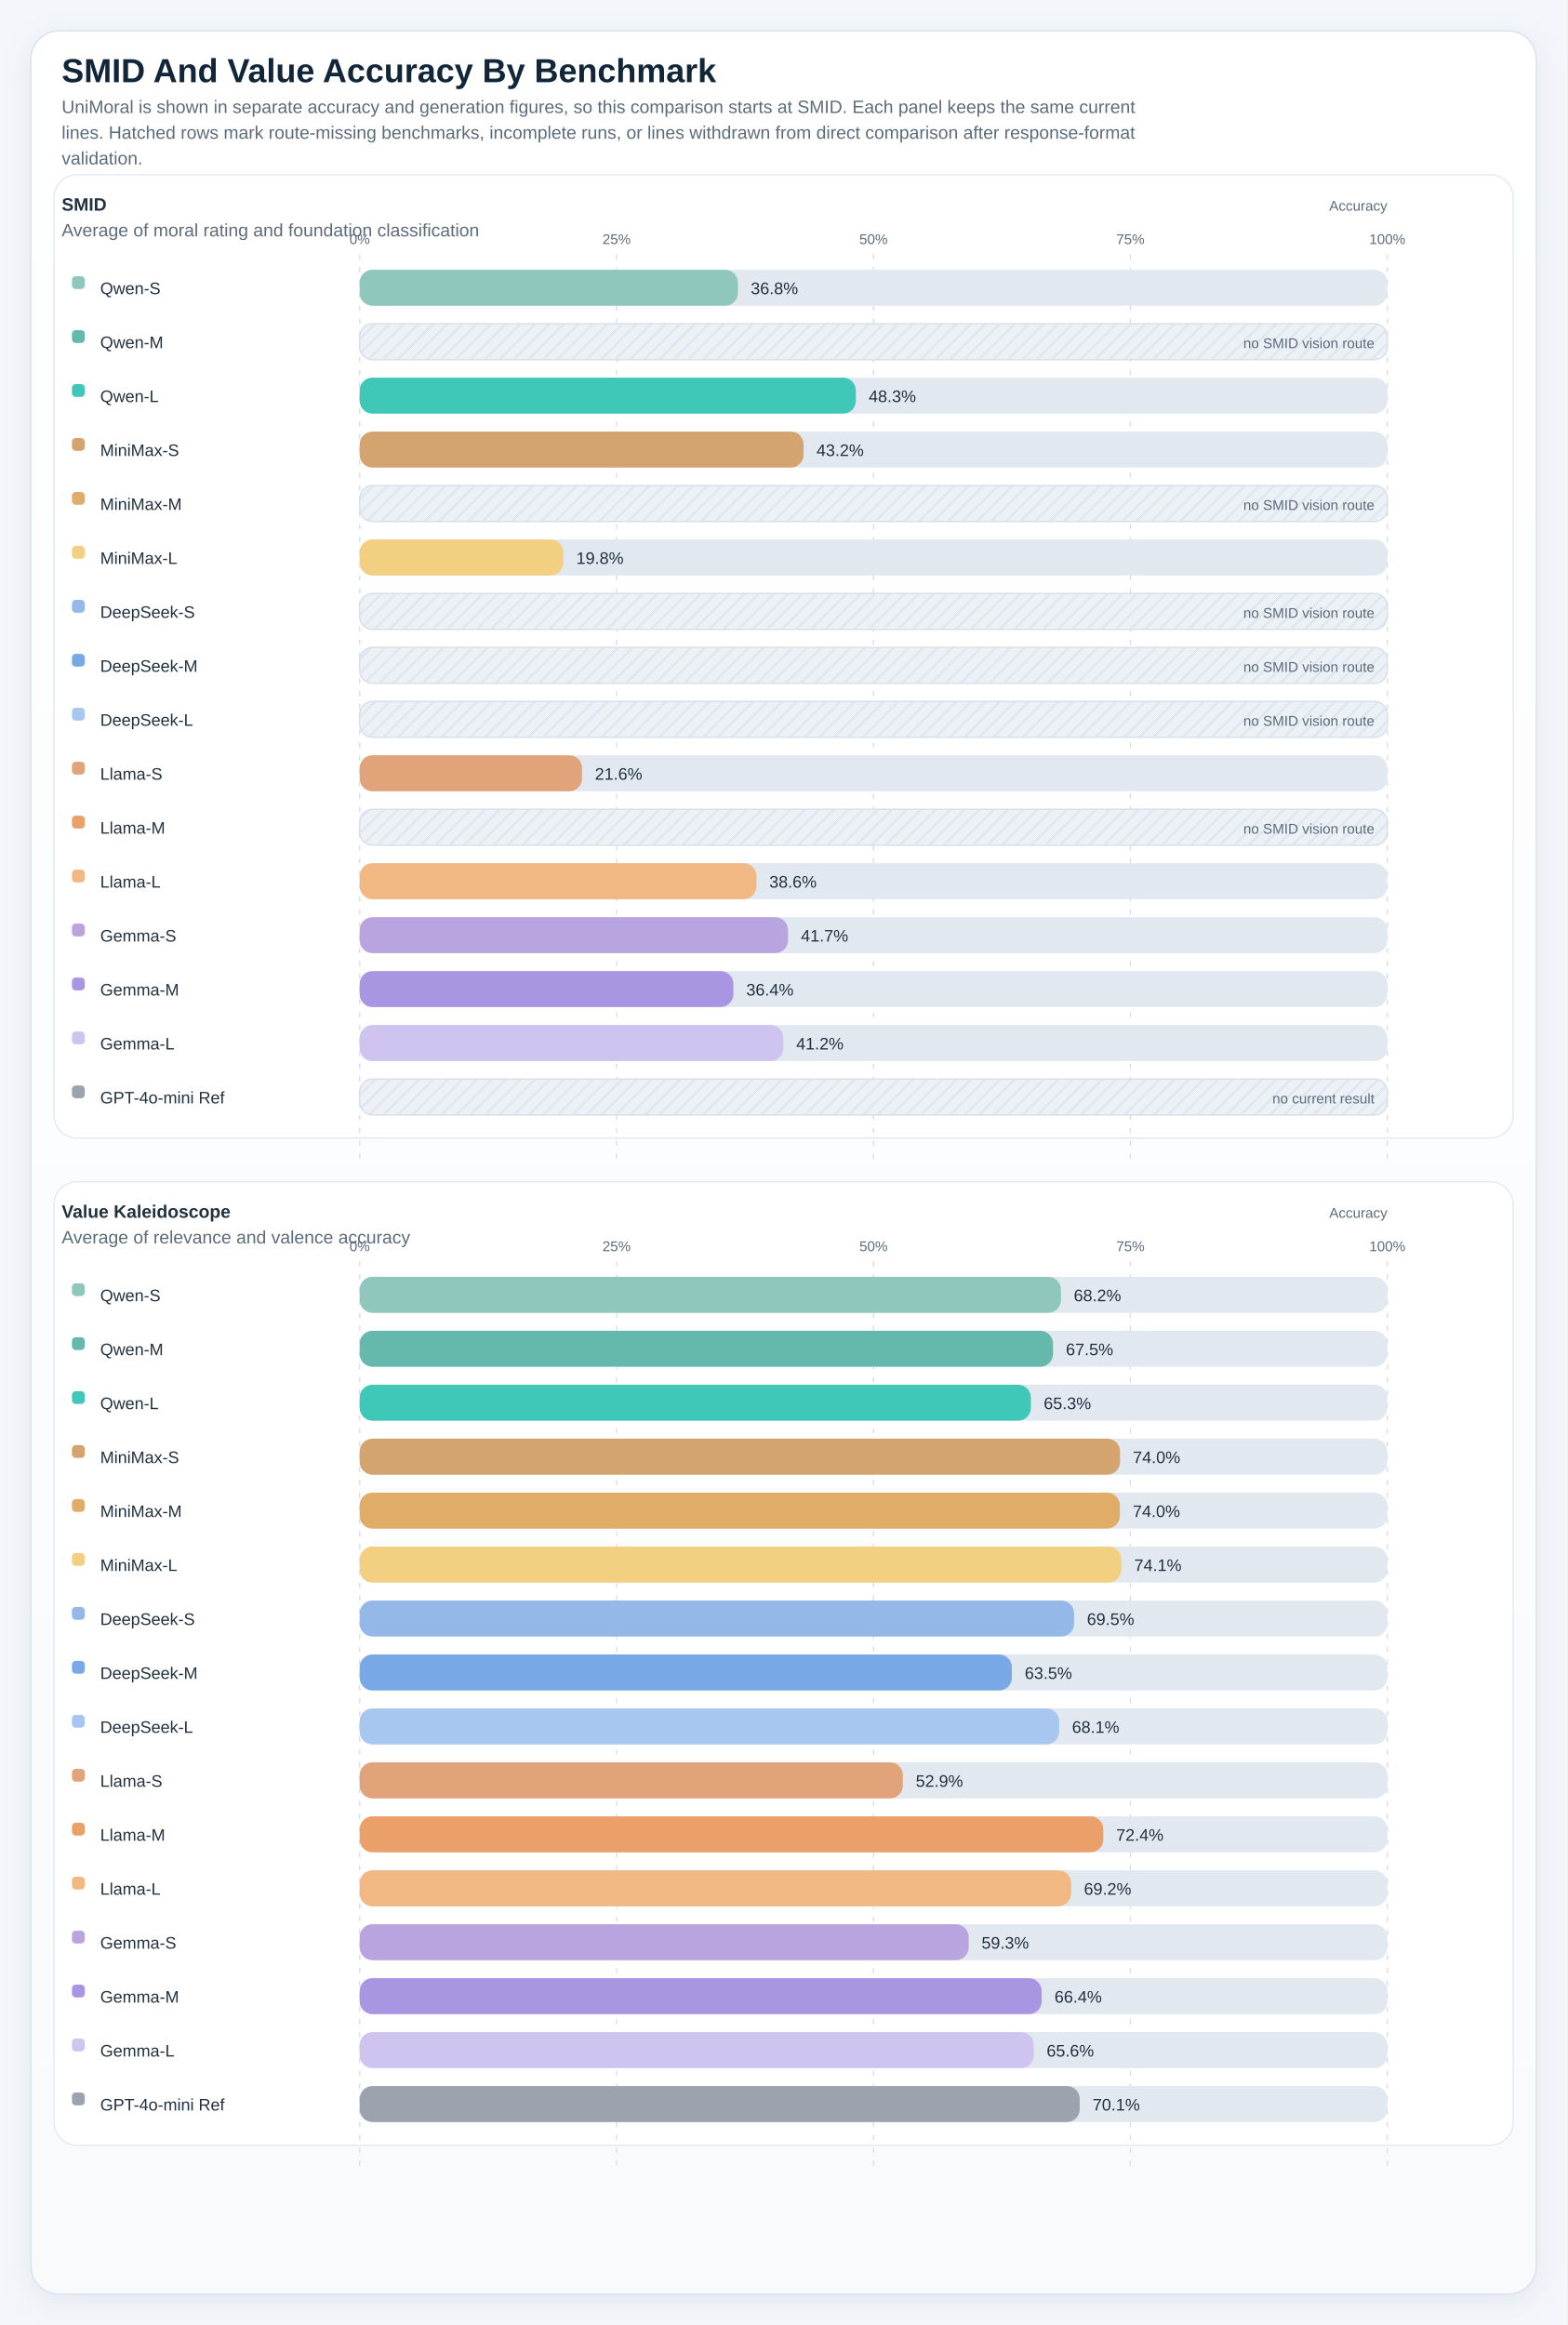
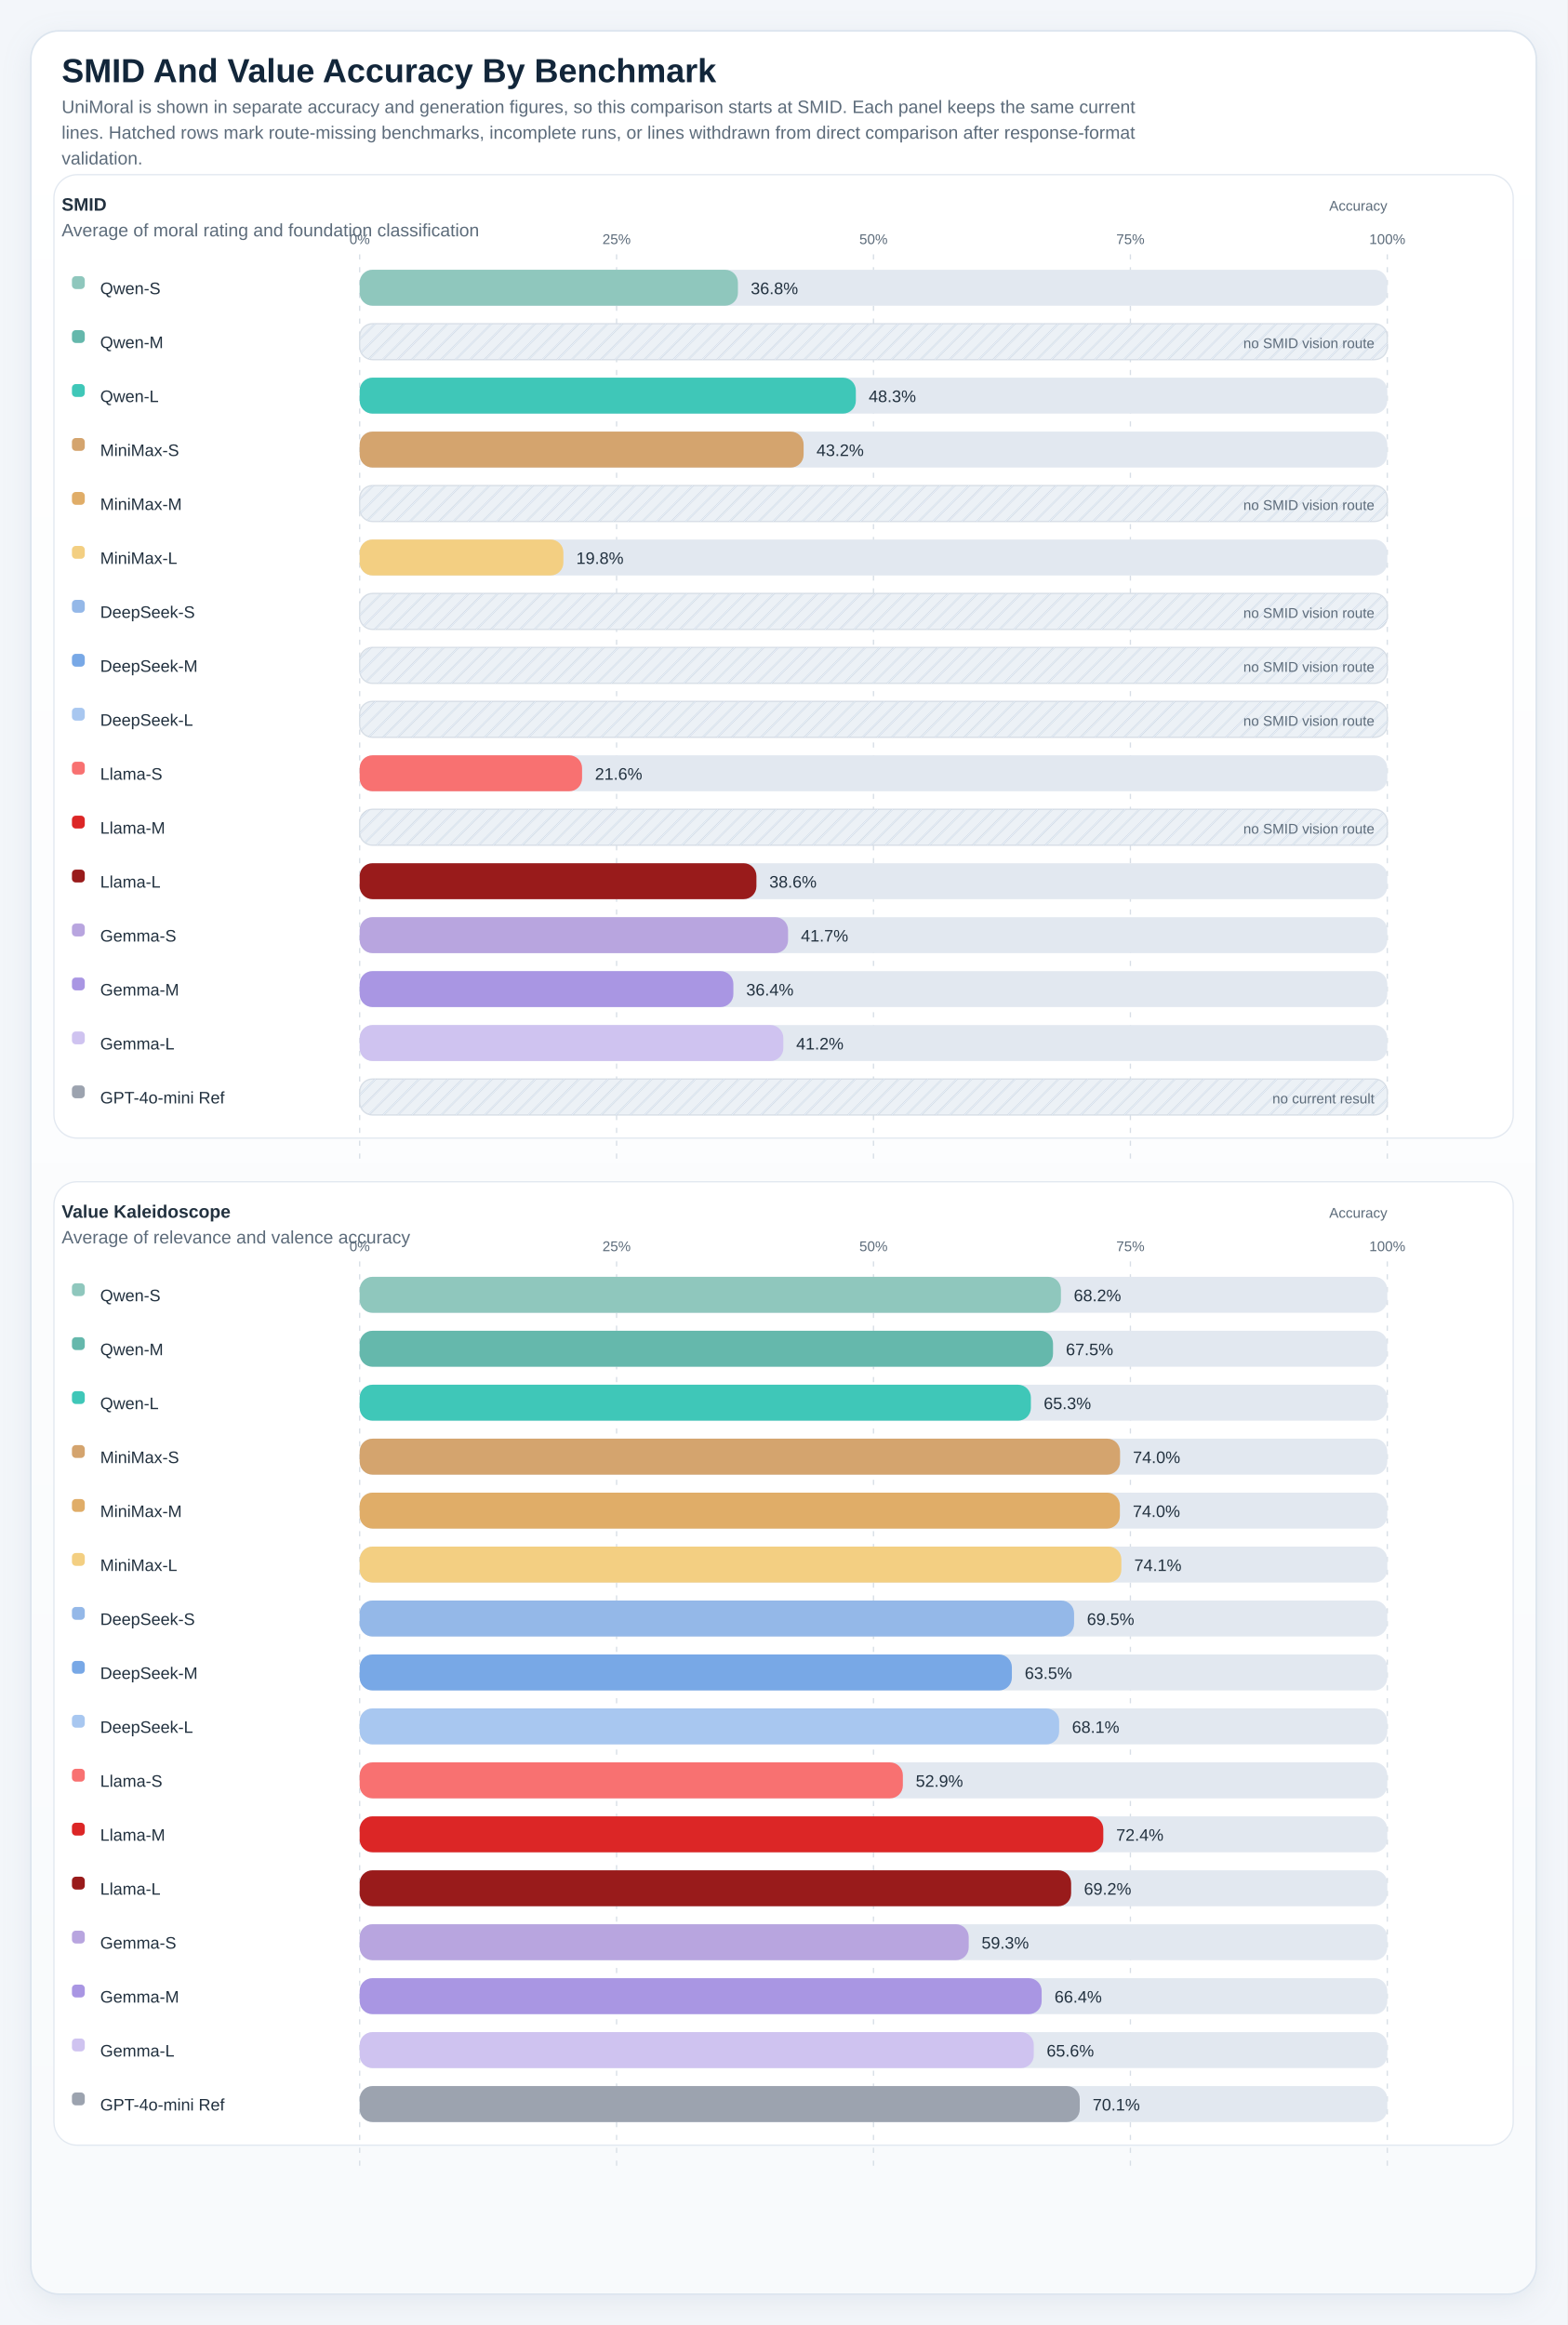
<svg xmlns="http://www.w3.org/2000/svg" viewBox="0 0 1220 1810" role="img" preserveAspectRatio="xMidYMin meet" style="max-width:100%;height:auto">
  <defs>
    <linearGradient id="panelGradient" x1="0" x2="0" y1="0" y2="1">
      <stop offset="0%" stop-color="#ffffff" />
      <stop offset="100%" stop-color="#f8fafc" />
    </linearGradient>
    <pattern id="diagonalHatch" width="8" height="8" patternUnits="userSpaceOnUse" patternTransform="rotate(45)">
      <line x1="0" y1="0" x2="0" y2="8" stroke="#cdd6e1" stroke-width="3" />
    </pattern>
    <filter id="softShadow" x="-20%" y="-20%" width="140%" height="140%">
      <feDropShadow dx="0" dy="6" stdDeviation="10" flood-color="#9fb0c2" flood-opacity="0.18" />
    </filter>
    <style>
.canvas { fill: #f3f6fa; }
.title { font: 700 26px 'IBM Plex Sans', 'Helvetica Neue', Arial, sans-serif; fill: #12263a; }
.subtitle { font: 400 14px 'IBM Plex Sans', 'Helvetica Neue', Arial, sans-serif; fill: #5c6b7a; }
.axis { font: 600 14px 'IBM Plex Sans', 'Helvetica Neue', Arial, sans-serif; fill: #22313f; }
.label { font: 500 13px 'IBM Plex Sans', 'Helvetica Neue', Arial, sans-serif; fill: #22313f; }
.metric { font: 700 20px 'IBM Plex Sans', 'Helvetica Neue', Arial, sans-serif; fill: #12263a; }
.celltext { font: 700 16px 'IBM Plex Sans', 'Helvetica Neue', Arial, sans-serif; fill: #ffffff; }
.celltext-dark { font: 700 16px 'IBM Plex Sans', 'Helvetica Neue', Arial, sans-serif; fill: #173042; }
.cellsub { font: 500 11px 'IBM Plex Sans', 'Helvetica Neue', Arial, sans-serif; fill: rgba(255,255,255,0.88); }
.cellsub-dark { font: 600 11px 'IBM Plex Sans', 'Helvetica Neue', Arial, sans-serif; fill: #385062; }
.body { font: 500 12px 'IBM Plex Sans', 'Helvetica Neue', Arial, sans-serif; fill: #22313f; }
.small { font: 500 11px 'IBM Plex Sans', 'Helvetica Neue', Arial, sans-serif; fill: #5c6b7a; }
.tiny { font: 600 10px 'IBM Plex Sans', 'Helvetica Neue', Arial, sans-serif; fill: #6b7c8f; letter-spacing: 0.04em; }
.grid { fill: #ffffff; stroke: #d7dee6; stroke-width: 1.25; }
.panel { fill: url(#panelGradient); stroke: #dbe4ee; stroke-width: 1.25; filter: url(#softShadow); }
.subpanel { fill: #ffffff; stroke: #e2e8f0; stroke-width: 1; }
.legend-card { fill: #ffffff; stroke: #dbe4ee; stroke-width: 1; }
.guide { stroke: #d7dee6; stroke-width: 1; stroke-dasharray: 4 6; }
.baseline { stroke: #aab7c6; stroke-width: 1.1; }
.muted-cell { fill: #eef2f7; stroke: #d7dee6; stroke-width: 1; }
.muted-bar { fill: #ecf1f6; stroke: #d7dee6; stroke-width: 1; }
.outline { stroke: rgba(255,255,255,0.9); stroke-width: 1; }
</style>
  </defs>
  <rect x="0" y="0" width="1220" height="1810" class="canvas" />
  <rect x="24" y="24" width="1172" height="1762" rx="22" class="panel" />
  <text x="48" y="64" class="title">SMID And Value Accuracy By Benchmark</text>
  <text x="48" y="88" class="subtitle">UniMoral is shown in separate accuracy and generation figures, so this comparison starts at SMID. Each panel keeps the same current</text>
  <text x="48" y="108" class="subtitle">lines. Hatched rows mark route-missing benchmarks, incomplete runs, or lines withdrawn from direct comparison after response-format</text>
  <text x="48" y="128" class="subtitle">validation.</text>
  <rect x="42" y="136" width="1136" height="750" rx="18" class="subpanel" />
  <text x="48" y="164" class="axis">SMID</text>
  <text x="48" y="184" class="subtitle">Average of moral rating and foundation classification</text>
  <text x="1080" y="164" text-anchor="end" class="small">Accuracy</text>
  <line x1="280.00" y1="198" x2="280.00" y2="906" class="guide" />
  <text x="280.00" y="190" text-anchor="middle" class="small">0%</text>
  <line x1="480.00" y1="198" x2="480.00" y2="906" class="guide" />
  <text x="480.00" y="190" text-anchor="middle" class="small">25%</text>
  <line x1="680.00" y1="198" x2="680.00" y2="906" class="guide" />
  <text x="680.00" y="190" text-anchor="middle" class="small">50%</text>
  <line x1="880.00" y1="198" x2="880.00" y2="906" class="guide" />
  <text x="880.00" y="190" text-anchor="middle" class="small">75%</text>
  <line x1="1080.00" y1="198" x2="1080.00" y2="906" class="guide" />
  <text x="1080.00" y="190" text-anchor="middle" class="small">100%</text>
  <rect x="56" y="215" width="10" height="10" rx="3" fill="#8fc7bd" />
  <text x="78" y="229" class="label">Qwen-S</text>
  <rect x="280" y="210" width="800" height="28" rx="10" fill="#e2e8f0" />
  <rect x="280" y="210" width="294.46" height="28" rx="10" fill="#8fc7bd" />
  <text x="584.46" y="229" text-anchor="start" class="label">36.8%</text>
  <rect x="56" y="257" width="10" height="10" rx="3" fill="#65b8ac" />
  <text x="78" y="271" class="label">Qwen-M</text>
  <rect x="280" y="252" width="800" height="28" rx="10" fill="#e2e8f0" />
  <rect x="280" y="252" width="800" height="28" rx="10" class="muted-bar" />
  <rect x="280" y="252" width="800" height="28" rx="10" fill="url(#diagonalHatch)" opacity="0.7" />
  <text x="1070" y="271" text-anchor="end" class="small">no SMID vision route</text>
  <rect x="56" y="299" width="10" height="10" rx="3" fill="#3fc7b8" />
  <text x="78" y="313" class="label">Qwen-L</text>
  <rect x="280" y="294" width="800" height="28" rx="10" fill="#e2e8f0" />
  <rect x="280" y="294" width="386.26" height="28" rx="10" fill="#3fc7b8" />
  <text x="676.26" y="313" text-anchor="start" class="label">48.3%</text>
  <rect x="56" y="341" width="10" height="10" rx="3" fill="#d4a46e" />
  <text x="78" y="355" class="label">MiniMax-S</text>
  <rect x="280" y="336" width="800" height="28" rx="10" fill="#e2e8f0" />
  <rect x="280" y="336" width="345.60" height="28" rx="10" fill="#d4a46e" />
  <text x="635.60" y="355" text-anchor="start" class="label">43.2%</text>
  <rect x="56" y="383" width="10" height="10" rx="3" fill="#e0ad68" />
  <text x="78" y="397" class="label">MiniMax-M</text>
  <rect x="280" y="378" width="800" height="28" rx="10" fill="#e2e8f0" />
  <rect x="280" y="378" width="800" height="28" rx="10" class="muted-bar" />
  <rect x="280" y="378" width="800" height="28" rx="10" fill="url(#diagonalHatch)" opacity="0.7" />
  <text x="1070" y="397" text-anchor="end" class="small">no SMID vision route</text>
  <rect x="56" y="425" width="10" height="10" rx="3" fill="#f3cf82" />
  <text x="78" y="439" class="label">MiniMax-L</text>
  <rect x="280" y="420" width="800" height="28" rx="10" fill="#e2e8f0" />
  <rect x="280" y="420" width="158.59" height="28" rx="10" fill="#f3cf82" />
  <text x="448.59" y="439" text-anchor="start" class="label">19.8%</text>
  <rect x="56" y="467" width="10" height="10" rx="3" fill="#94b8e8" />
  <text x="78" y="481" class="label">DeepSeek-S</text>
  <rect x="280" y="462" width="800" height="28" rx="10" fill="#e2e8f0" />
  <rect x="280" y="462" width="800" height="28" rx="10" class="muted-bar" />
  <rect x="280" y="462" width="800" height="28" rx="10" fill="url(#diagonalHatch)" opacity="0.7" />
  <text x="1070" y="481" text-anchor="end" class="small">no SMID vision route</text>
  <rect x="56" y="509" width="10" height="10" rx="3" fill="#78a8e6" />
  <text x="78" y="523" class="label">DeepSeek-M</text>
  <rect x="280" y="504" width="800" height="28" rx="10" fill="#e2e8f0" />
  <rect x="280" y="504" width="800" height="28" rx="10" class="muted-bar" />
  <rect x="280" y="504" width="800" height="28" rx="10" fill="url(#diagonalHatch)" opacity="0.7" />
  <text x="1070" y="523" text-anchor="end" class="small">no SMID vision route</text>
  <rect x="56" y="551" width="10" height="10" rx="3" fill="#a8c7f0" />
  <text x="78" y="565" class="label">DeepSeek-L</text>
  <rect x="280" y="546" width="800" height="28" rx="10" fill="#e2e8f0" />
  <rect x="280" y="546" width="800" height="28" rx="10" class="muted-bar" />
  <rect x="280" y="546" width="800" height="28" rx="10" fill="url(#diagonalHatch)" opacity="0.7" />
  <text x="1070" y="565" text-anchor="end" class="small">no SMID vision route</text>
-   <rect x="56" y="593" width="10" height="10" rx="3" fill="#e0a37a" />
+   <rect x="56" y="593" width="10" height="10" rx="3" fill="#f87171" />
  <text x="78" y="607" class="label">Llama-S</text>
  <rect x="280" y="588" width="800" height="28" rx="10" fill="#e2e8f0" />
-   <rect x="280" y="588" width="173.14" height="28" rx="10" fill="#e0a37a" />
+   <rect x="280" y="588" width="173.14" height="28" rx="10" fill="#f87171" />
  <text x="463.14" y="607" text-anchor="start" class="label">21.6%</text>
-   <rect x="56" y="635" width="10" height="10" rx="3" fill="#eba069" />
+   <rect x="56" y="635" width="10" height="10" rx="3" fill="#dc2626" />
  <text x="78" y="649" class="label">Llama-M</text>
  <rect x="280" y="630" width="800" height="28" rx="10" fill="#e2e8f0" />
  <rect x="280" y="630" width="800" height="28" rx="10" class="muted-bar" />
  <rect x="280" y="630" width="800" height="28" rx="10" fill="url(#diagonalHatch)" opacity="0.7" />
  <text x="1070" y="649" text-anchor="end" class="small">no SMID vision route</text>
-   <rect x="56" y="677" width="10" height="10" rx="3" fill="#f2b883" />
+   <rect x="56" y="677" width="10" height="10" rx="3" fill="#991b1b" />
  <text x="78" y="691" class="label">Llama-L</text>
  <rect x="280" y="672" width="800" height="28" rx="10" fill="#e2e8f0" />
-   <rect x="280" y="672" width="308.87" height="28" rx="10" fill="#f2b883" />
+   <rect x="280" y="672" width="308.87" height="28" rx="10" fill="#991b1b" />
  <text x="598.87" y="691" text-anchor="start" class="label">38.6%</text>
  <rect x="56" y="719" width="10" height="10" rx="3" fill="#b8a5df" />
  <text x="78" y="733" class="label">Gemma-S</text>
  <rect x="280" y="714" width="800" height="28" rx="10" fill="#e2e8f0" />
  <rect x="280" y="714" width="333.49" height="28" rx="10" fill="#b8a5df" />
  <text x="623.49" y="733" text-anchor="start" class="label">41.7%</text>
  <rect x="56" y="761" width="10" height="10" rx="3" fill="#a996e3" />
  <text x="78" y="775" class="label">Gemma-M</text>
  <rect x="280" y="756" width="800" height="28" rx="10" fill="#e2e8f0" />
  <rect x="280" y="756" width="290.92" height="28" rx="10" fill="#a996e3" />
  <text x="580.92" y="775" text-anchor="start" class="label">36.4%</text>
  <rect x="56" y="803" width="10" height="10" rx="3" fill="#cfc3f0" />
  <text x="78" y="817" class="label">Gemma-L</text>
  <rect x="280" y="798" width="800" height="28" rx="10" fill="#e2e8f0" />
  <rect x="280" y="798" width="329.82" height="28" rx="10" fill="#cfc3f0" />
  <text x="619.82" y="817" text-anchor="start" class="label">41.2%</text>
  <rect x="56" y="845" width="10" height="10" rx="3" fill="#9ca3af" />
  <text x="78" y="859" class="label">GPT-4o-mini Ref</text>
  <rect x="280" y="840" width="800" height="28" rx="10" fill="#e2e8f0" />
  <rect x="280" y="840" width="800" height="28" rx="10" class="muted-bar" />
  <rect x="280" y="840" width="800" height="28" rx="10" fill="url(#diagonalHatch)" opacity="0.7" />
  <text x="1070" y="859" text-anchor="end" class="small">no current result</text>
  <rect x="42" y="920" width="1136" height="750" rx="18" class="subpanel" />
  <text x="48" y="948" class="axis">Value Kaleidoscope</text>
  <text x="48" y="968" class="subtitle">Average of relevance and valence accuracy</text>
  <text x="1080" y="948" text-anchor="end" class="small">Accuracy</text>
  <line x1="280.00" y1="982" x2="280.00" y2="1690" class="guide" />
  <text x="280.00" y="974" text-anchor="middle" class="small">0%</text>
  <line x1="480.00" y1="982" x2="480.00" y2="1690" class="guide" />
  <text x="480.00" y="974" text-anchor="middle" class="small">25%</text>
  <line x1="680.00" y1="982" x2="680.00" y2="1690" class="guide" />
  <text x="680.00" y="974" text-anchor="middle" class="small">50%</text>
  <line x1="880.00" y1="982" x2="880.00" y2="1690" class="guide" />
  <text x="880.00" y="974" text-anchor="middle" class="small">75%</text>
  <line x1="1080.00" y1="982" x2="1080.00" y2="1690" class="guide" />
  <text x="1080.00" y="974" text-anchor="middle" class="small">100%</text>
  <rect x="56" y="999" width="10" height="10" rx="3" fill="#8fc7bd" />
  <text x="78" y="1013" class="label">Qwen-S</text>
  <rect x="280" y="994" width="800" height="28" rx="10" fill="#e2e8f0" />
  <rect x="280" y="994" width="545.92" height="28" rx="10" fill="#8fc7bd" />
  <text x="835.92" y="1013" text-anchor="start" class="label">68.2%</text>
  <rect x="56" y="1041" width="10" height="10" rx="3" fill="#65b8ac" />
  <text x="78" y="1055" class="label">Qwen-M</text>
  <rect x="280" y="1036" width="800" height="28" rx="10" fill="#e2e8f0" />
  <rect x="280" y="1036" width="539.77" height="28" rx="10" fill="#65b8ac" />
  <text x="829.77" y="1055" text-anchor="start" class="label">67.5%</text>
  <rect x="56" y="1083" width="10" height="10" rx="3" fill="#3fc7b8" />
  <text x="78" y="1097" class="label">Qwen-L</text>
  <rect x="280" y="1078" width="800" height="28" rx="10" fill="#e2e8f0" />
  <rect x="280" y="1078" width="522.53" height="28" rx="10" fill="#3fc7b8" />
  <text x="812.53" y="1097" text-anchor="start" class="label">65.3%</text>
  <rect x="56" y="1125" width="10" height="10" rx="3" fill="#d4a46e" />
  <text x="78" y="1139" class="label">MiniMax-S</text>
  <rect x="280" y="1120" width="800" height="28" rx="10" fill="#e2e8f0" />
  <rect x="280" y="1120" width="591.95" height="28" rx="10" fill="#d4a46e" />
  <text x="881.95" y="1139" text-anchor="start" class="label">74.0%</text>
  <rect x="56" y="1167" width="10" height="10" rx="3" fill="#e0ad68" />
  <text x="78" y="1181" class="label">MiniMax-M</text>
  <rect x="280" y="1162" width="800" height="28" rx="10" fill="#e2e8f0" />
  <rect x="280" y="1162" width="591.82" height="28" rx="10" fill="#e0ad68" />
  <text x="881.82" y="1181" text-anchor="start" class="label">74.0%</text>
  <rect x="56" y="1209" width="10" height="10" rx="3" fill="#f3cf82" />
  <text x="78" y="1223" class="label">MiniMax-L</text>
  <rect x="280" y="1204" width="800" height="28" rx="10" fill="#e2e8f0" />
  <rect x="280" y="1204" width="592.96" height="28" rx="10" fill="#f3cf82" />
  <text x="882.96" y="1223" text-anchor="start" class="label">74.1%</text>
  <rect x="56" y="1251" width="10" height="10" rx="3" fill="#94b8e8" />
  <text x="78" y="1265" class="label">DeepSeek-S</text>
  <rect x="280" y="1246" width="800" height="28" rx="10" fill="#e2e8f0" />
  <rect x="280" y="1246" width="556.16" height="28" rx="10" fill="#94b8e8" />
  <text x="846.16" y="1265" text-anchor="start" class="label">69.5%</text>
  <rect x="56" y="1293" width="10" height="10" rx="3" fill="#78a8e6" />
  <text x="78" y="1307" class="label">DeepSeek-M</text>
  <rect x="280" y="1288" width="800" height="28" rx="10" fill="#e2e8f0" />
  <rect x="280" y="1288" width="507.74" height="28" rx="10" fill="#78a8e6" />
  <text x="797.74" y="1307" text-anchor="start" class="label">63.5%</text>
  <rect x="56" y="1335" width="10" height="10" rx="3" fill="#a8c7f0" />
  <text x="78" y="1349" class="label">DeepSeek-L</text>
  <rect x="280" y="1330" width="800" height="28" rx="10" fill="#e2e8f0" />
  <rect x="280" y="1330" width="544.53" height="28" rx="10" fill="#a8c7f0" />
  <text x="834.53" y="1349" text-anchor="start" class="label">68.1%</text>
-   <rect x="56" y="1377" width="10" height="10" rx="3" fill="#e0a37a" />
+   <rect x="56" y="1377" width="10" height="10" rx="3" fill="#f87171" />
  <text x="78" y="1391" class="label">Llama-S</text>
  <rect x="280" y="1372" width="800" height="28" rx="10" fill="#e2e8f0" />
-   <rect x="280" y="1372" width="422.87" height="28" rx="10" fill="#e0a37a" />
+   <rect x="280" y="1372" width="422.87" height="28" rx="10" fill="#f87171" />
  <text x="712.87" y="1391" text-anchor="start" class="label">52.9%</text>
-   <rect x="56" y="1419" width="10" height="10" rx="3" fill="#eba069" />
+   <rect x="56" y="1419" width="10" height="10" rx="3" fill="#dc2626" />
  <text x="78" y="1433" class="label">Llama-M</text>
  <rect x="280" y="1414" width="800" height="28" rx="10" fill="#e2e8f0" />
-   <rect x="280" y="1414" width="578.91" height="28" rx="10" fill="#eba069" />
+   <rect x="280" y="1414" width="578.91" height="28" rx="10" fill="#dc2626" />
  <text x="868.91" y="1433" text-anchor="start" class="label">72.4%</text>
-   <rect x="56" y="1461" width="10" height="10" rx="3" fill="#f2b883" />
+   <rect x="56" y="1461" width="10" height="10" rx="3" fill="#991b1b" />
  <text x="78" y="1475" class="label">Llama-L</text>
  <rect x="280" y="1456" width="800" height="28" rx="10" fill="#e2e8f0" />
-   <rect x="280" y="1456" width="553.86" height="28" rx="10" fill="#f2b883" />
+   <rect x="280" y="1456" width="553.86" height="28" rx="10" fill="#991b1b" />
  <text x="843.86" y="1475" text-anchor="start" class="label">69.2%</text>
  <rect x="56" y="1503" width="10" height="10" rx="3" fill="#b8a5df" />
  <text x="78" y="1517" class="label">Gemma-S</text>
  <rect x="280" y="1498" width="800" height="28" rx="10" fill="#e2e8f0" />
  <rect x="280" y="1498" width="474.13" height="28" rx="10" fill="#b8a5df" />
  <text x="764.13" y="1517" text-anchor="start" class="label">59.3%</text>
  <rect x="56" y="1545" width="10" height="10" rx="3" fill="#a996e3" />
  <text x="78" y="1559" class="label">Gemma-M</text>
  <rect x="280" y="1540" width="800" height="28" rx="10" fill="#e2e8f0" />
  <rect x="280" y="1540" width="530.92" height="28" rx="10" fill="#a996e3" />
  <text x="820.92" y="1559" text-anchor="start" class="label">66.4%</text>
  <rect x="56" y="1587" width="10" height="10" rx="3" fill="#cfc3f0" />
  <text x="78" y="1601" class="label">Gemma-L</text>
  <rect x="280" y="1582" width="800" height="28" rx="10" fill="#e2e8f0" />
  <rect x="280" y="1582" width="524.79" height="28" rx="10" fill="#cfc3f0" />
  <text x="814.79" y="1601" text-anchor="start" class="label">65.6%</text>
  <rect x="56" y="1629" width="10" height="10" rx="3" fill="#9ca3af" />
  <text x="78" y="1643" class="label">GPT-4o-mini Ref</text>
  <rect x="280" y="1624" width="800" height="28" rx="10" fill="#e2e8f0" />
  <rect x="280" y="1624" width="560.56" height="28" rx="10" fill="#9ca3af" />
  <text x="850.56" y="1643" text-anchor="start" class="label">70.1%</text>
</svg>
